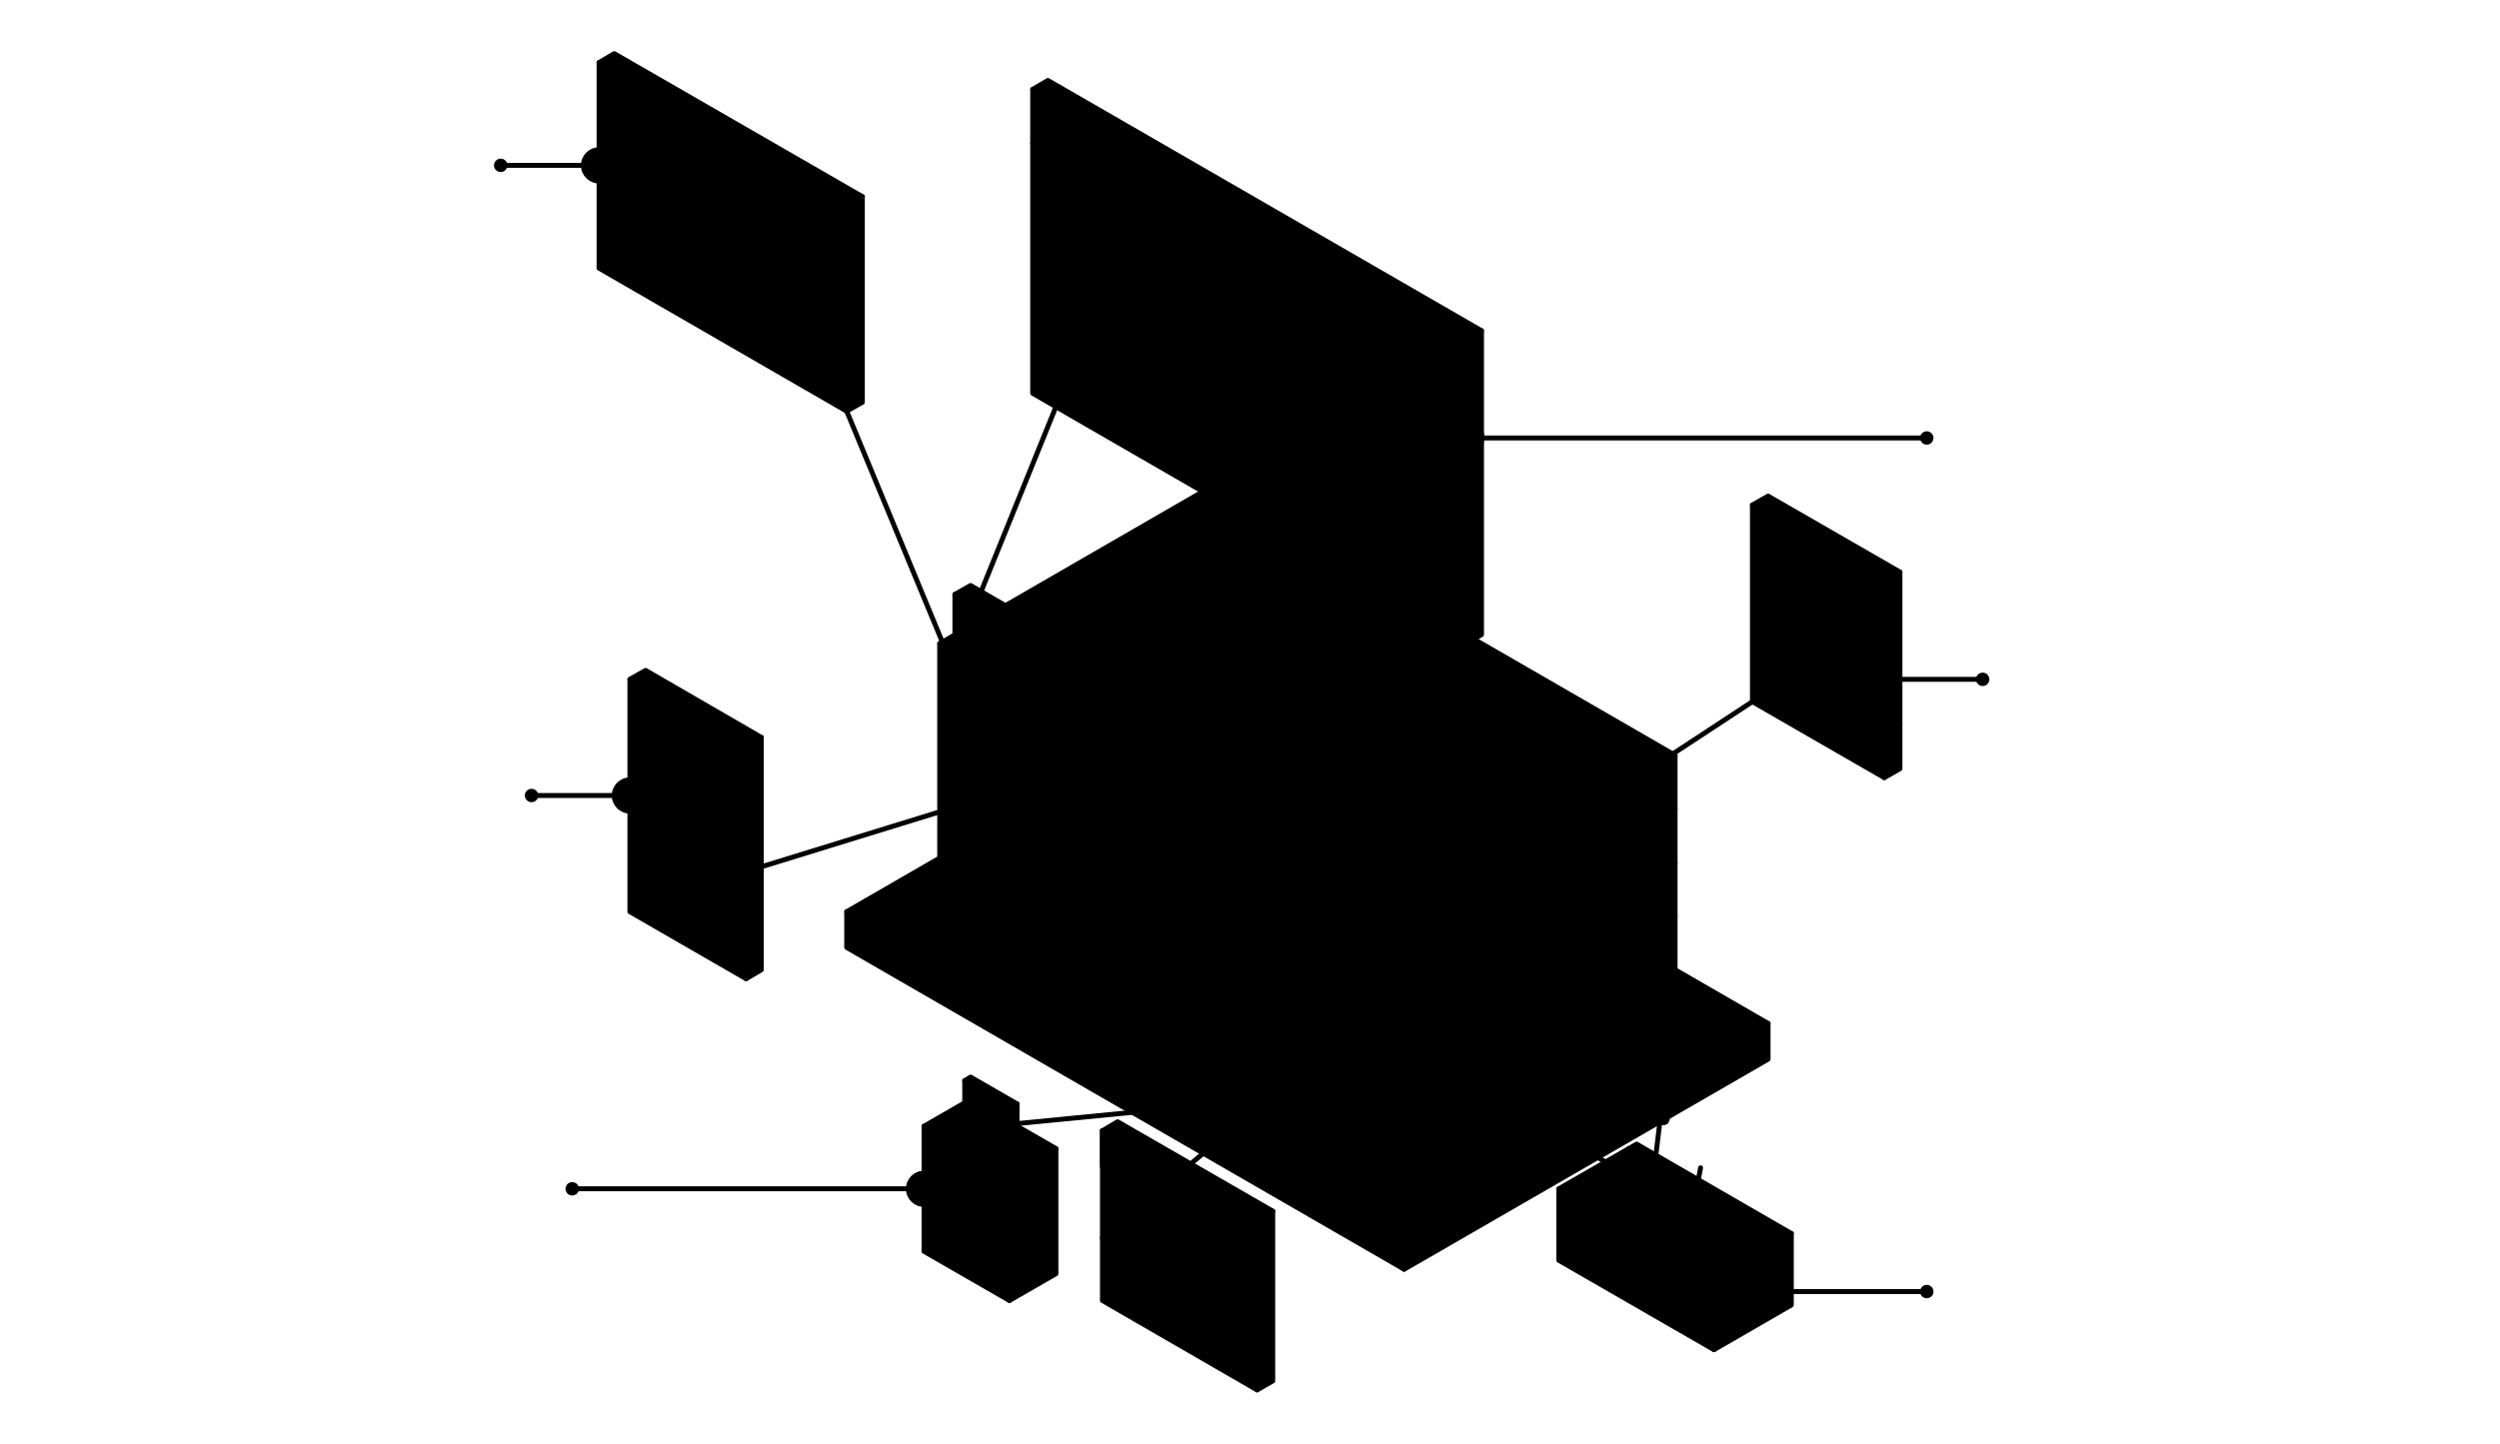
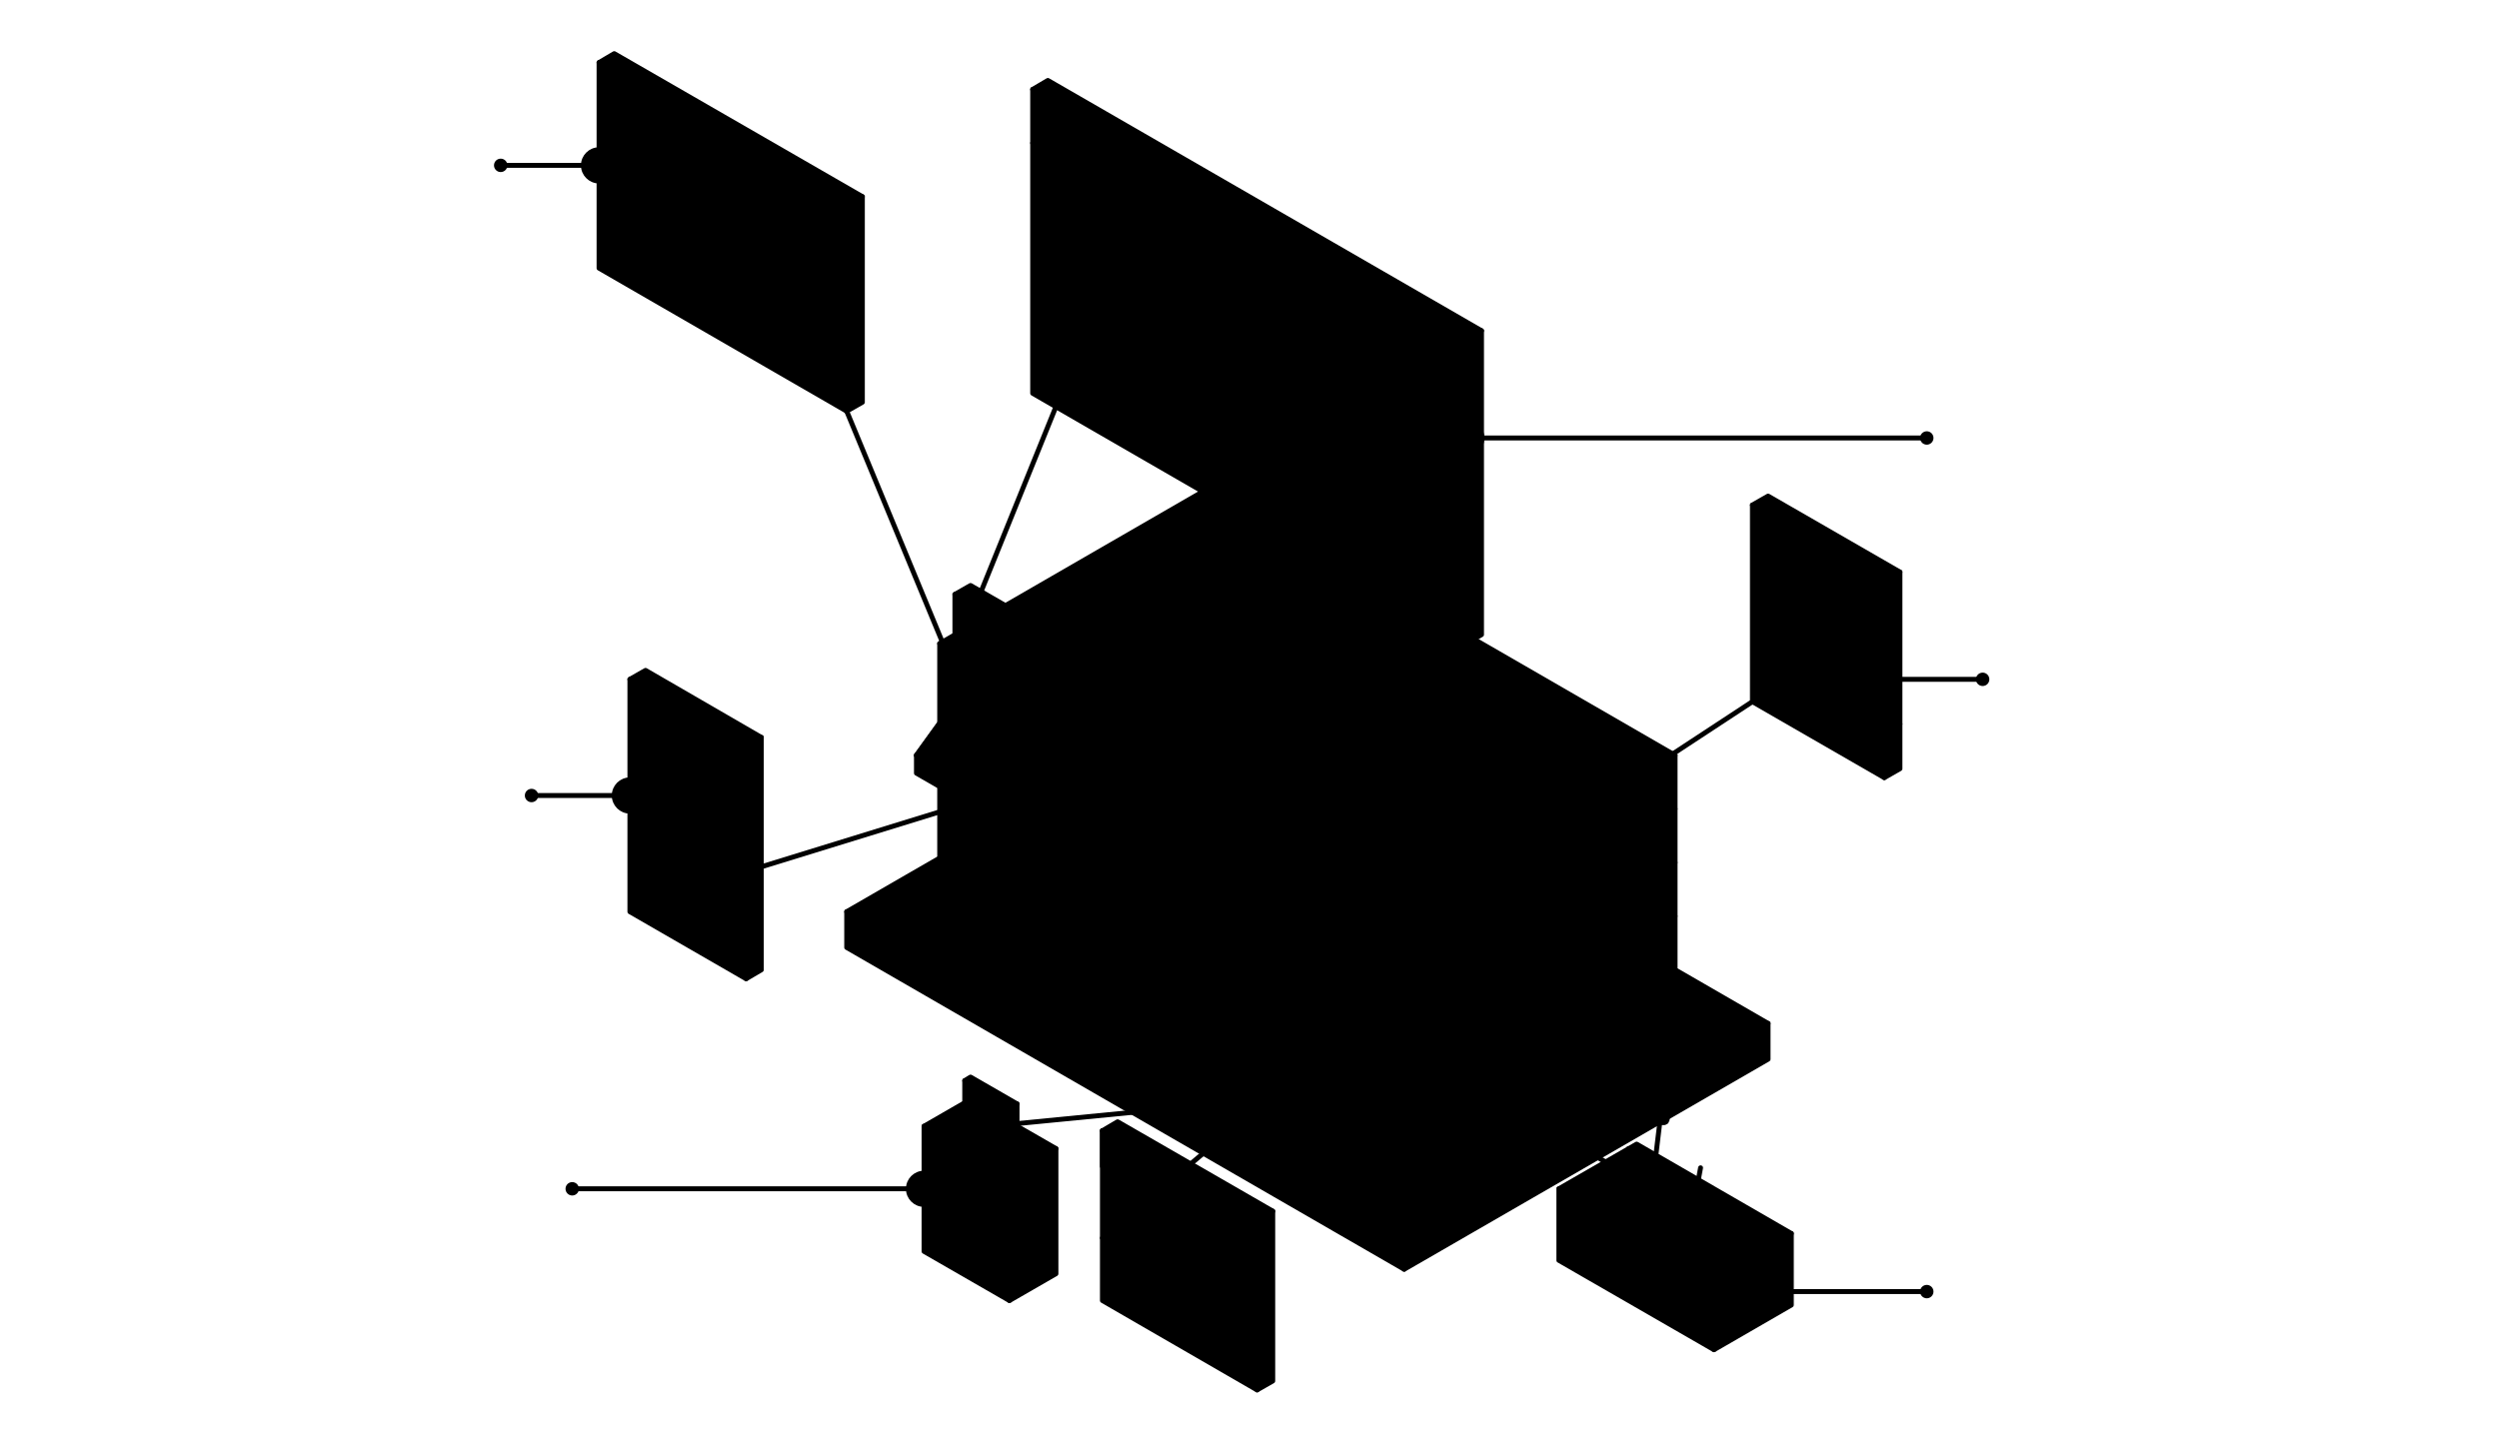
<svg xmlns="http://www.w3.org/2000/svg" viewBox="-270.8 -169 559 323">
  <g fill="none" stroke-width="1.1" stroke-linejoin="round" stroke-linecap="round">
    <g class="assembly">
      <line class="dash" x1="-34.6" y1="-78" x2="-52" y2="-35" stroke="currentColor" />
      <line class="dash" x1="52" y1="-28" x2="34.6" y2="15" stroke="currentColor" />
      <line class="dash" x1="-81.4" y1="-77" x2="-52" y2="-6" stroke="currentColor" />
      <line class="dash" x1="-103.9" y1="26" x2="-52" y2="10" stroke="currentColor" />
      <line class="dash" x1="-24.2" y1="108" x2="29.4" y2="63" stroke="currentColor" />
      <line class="dash" x1="-44.2" y1="82.5" x2="12.1" y2="77" stroke="currentColor" />
      <line class="dash" x1="95.3" y1="95" x2="69.3" y2="80" stroke="currentColor" />
      <line class="dash" x1="121.2" y1="-12" x2="95.3" y2="5" stroke="currentColor" />
    </g>
    <g class="service s-tech-checkup" style="--from: -96.4px 38.9px">
      <polygon class="face side" fill="currentColor" stroke="currentColor" points="154.2,3 150.7,5 150.7,-39 154.2,-41" />
      <polygon class="face" fill="currentColor" stroke="currentColor" points="121.2,-12 150.7,5 150.7,-39 121.2,-56" />
      <polygon class="face" fill="currentColor" stroke="currentColor" points="124.7,-58 154.2,-41 150.7,-39 121.2,-56" />
      <polygon class="face" fill="currentColor" stroke="currentColor" points="131.6,-46 140.3,-41 140.3,-48 131.6,-53" />
      <polygon class="face" fill="currentColor" stroke="currentColor" points="125.6,-39.5 130.8,-36.5 130.8,-42.5 125.6,-45.5" />
      <polyline fill="none" stroke="currentColor" points="126.6,-42.1 128,-39.5 129.9,-42" />
      <line x1="133.4" y1="-38" x2="146.4" y2="-30.5" stroke="currentColor" />
      <polygon class="face" fill="currentColor" stroke="currentColor" points="125.6,-29.5 130.8,-26.5 130.8,-32.5 125.6,-35.5" />
      <polyline fill="none" stroke="currentColor" points="126.6,-32.1 128,-29.5 129.9,-32" />
      <line x1="133.4" y1="-28" x2="146.4" y2="-20.5" stroke="currentColor" />
      <polygon class="face" fill="currentColor" stroke="currentColor" points="125.6,-19.5 130.8,-16.5 130.8,-22.5 125.6,-25.5" />
      <line x1="133.4" y1="-18" x2="146.4" y2="-10.5" stroke="currentColor" />
      <g class="detail">
        <polyline fill="none" stroke="currentColor" points="126.6,-22.1 128,-19.5 129.9,-22" />
        <polygon class="face" fill="currentColor" stroke="currentColor" points="140.3,-3 154.2,-7 152.9,-9.7 139,-5.7" />
        <polyline fill="none" stroke="currentColor" points="140.3,-3 137.7,-3 139,-5.7" />
      </g>
    </g>
    <g class="service s-ai-features" style="--from: 119.4px 107.2px">
      <polygon class="face side" fill="currentColor" stroke="currentColor" points="-77.9,-79 -81.4,-77 -81.4,-123 -77.9,-125" />
      <polygon class="face" fill="currentColor" stroke="currentColor" points="-136.8,-109 -81.4,-77 -81.4,-123 -136.8,-155" />
      <polygon class="face" fill="currentColor" stroke="currentColor" points="-133.4,-157 -77.9,-125 -81.4,-123 -136.8,-155" />
      <polygon class="face" fill="currentColor" stroke="currentColor" points="-131.6,-134 -102.2,-117 -102.2,-129 -131.6,-146" />
      <polyline fill="none" stroke="currentColor" points="-128.2,-132 -129.9,-128 -123,-129" />
      <line x1="-128.2" y1="-138" x2="-107.4" y2="-126" stroke="currentColor" />
      <polygon class="face" fill="currentColor" stroke="currentColor" points="-117.8,-106 -86.6,-88 -86.6,-101 -117.8,-119" />
      <polyline fill="none" stroke="currentColor" points="-91.8,-91 -88.3,-84 -95.3,-93" />
      <line x1="-114.3" y1="-112" x2="-90.1" y2="-98" stroke="currentColor" />
      <line x1="-114.3" y1="-108" x2="-97" y2="-98" stroke="currentColor" />
      <g class="detail">
        <line x1="-114.3" y1="-115" x2="-93.5" y2="-103" stroke="currentColor" />
        <polygon class="face" fill="currentColor" stroke="currentColor" points="-131.6,-107 -117.8,-99 -117.8,-104 -131.6,-112" />
        <polygon class="face" fill="currentColor" stroke="currentColor" points="-127.5,-107.1 -127.5,-107.4 -127.6,-107.6 -127.8,-107.9 -128,-108.1 -128.2,-108.3 -128.4,-108.4 -128.6,-108.4 -128.7,-108.3 -128.8,-108.1 -128.9,-107.9 -128.8,-107.6 -128.7,-107.4 -128.6,-107.1 -128.4,-106.9 -128.2,-106.7 -128,-106.6 -127.8,-106.6 -127.6,-106.7 -127.5,-106.9" />
        <polygon class="face" fill="currentColor" stroke="currentColor" points="-124,-105.1 -124,-105.4 -124.1,-105.6 -124.3,-105.9 -124.5,-106.1 -124.7,-106.3 -124.9,-106.4 -125.1,-106.4 -125.3,-106.3 -125.4,-106.1 -125.4,-105.9 -125.4,-105.6 -125.3,-105.4 -125.1,-105.1 -124.9,-104.9 -124.7,-104.7 -124.5,-104.6 -124.3,-104.6 -124.1,-104.7 -124,-104.9" />
        <polygon class="face" fill="currentColor" stroke="currentColor" points="-120.6,-103.1 -120.6,-103.4 -120.7,-103.6 -120.8,-103.9 -121,-104.1 -121.2,-104.3 -121.5,-104.4 -121.7,-104.4 -121.8,-104.3 -121.9,-104.1 -121.9,-103.9 -121.9,-103.6 -121.8,-103.4 -121.7,-103.1 -121.5,-102.9 -121.2,-102.7 -121,-102.6 -120.8,-102.6 -120.7,-102.7 -120.6,-102.9" />
      </g>
    </g>
    <g class="service s-websites" style="--from: -1.8px 90.4px">
      <polygon class="face side" fill="currentColor" stroke="currentColor" points="60.6,-27 57.2,-25 57.2,-93 60.6,-95" />
      <polygon class="face" fill="currentColor" stroke="currentColor" points="-39.8,-81 57.2,-25 57.2,-93 -39.8,-149" />
      <polygon class="face" fill="currentColor" stroke="currentColor" points="-36.4,-151 60.6,-95 57.2,-93 -39.8,-149" />
      <line x1="-39.8" y1="-137" x2="57.2" y2="-81" stroke="currentColor" />
      <polygon class="face" fill="currentColor" stroke="currentColor" points="-32.9,-136 32.9,-98 32.9,-104 -32.9,-142" />
      <polygon class="face" fill="currentColor" stroke="currentColor" points="30.1,-102.6 30.1,-103.2 29.8,-103.8 29.5,-104.4 29.1,-104.9 28.6,-105.3 28.1,-105.5 27.7,-105.5 27.3,-105.3 27.1,-104.9 27,-104.4 27.1,-103.8 27.3,-103.2 27.7,-102.6 28.1,-102.1 28.6,-101.7 29.1,-101.5 29.5,-101.5 29.8,-101.7 30.1,-102.1" />
      <polygon class="hl" fill="currentColor" stroke="currentColor" points="-32.9,-119 15.6,-91 15.6,-98 -32.9,-126" />
      <line x1="-32.9" y1="-115" x2="43.3" y2="-71" stroke="currentColor" />
      <polygon class="face" fill="currentColor" stroke="currentColor" points="-32.9,-105 15.6,-77 15.6,-84 -32.9,-112" />
      <line x1="-32.9" y1="-101" x2="43.3" y2="-57" stroke="currentColor" />
      <polygon class="face" fill="currentColor" stroke="currentColor" points="-32.9,-91 15.6,-63 15.6,-70 -32.9,-98" />
      <line x1="-32.9" y1="-87" x2="43.3" y2="-43" stroke="currentColor" />
      <g class="detail">
        <polygon class="face" fill="currentColor" stroke="currentColor" points="22.5,-57 52,-40 52,-78 22.5,-95" />
        <line x1="22.5" y1="-69" x2="52" y2="-52" stroke="currentColor" />
        <line x1="22.5" y1="-82" x2="52" y2="-65" stroke="currentColor" />
        <line x1="32.9" y1="-51" x2="32.9" y2="-89" stroke="currentColor" />
        <line x1="42.4" y1="-45.5" x2="42.4" y2="-83.5" stroke="currentColor" />
        <polygon class="face" fill="currentColor" stroke="currentColor" points="39.8,-70 39.7,-71 39.3,-72 38.8,-73 38,-73.9 37.2,-74.5 36.4,-74.8 35.7,-74.8 35.1,-74.5 34.8,-73.9 34.6,-73 34.8,-72 35.1,-71 35.7,-70 36.4,-69.1 37.2,-68.5 38,-68.2 38.8,-68.2 39.3,-68.5 39.7,-69.1" />
        <polyline fill="none" stroke="currentColor" points="35,-71.3 37.2,-63.5 39.5,-68.7" />
      </g>
    </g>
    <g class="shop">
      <polygon class="face side" fill="currentColor" stroke="currentColor" points="124.7,68 43.3,115 43.3,107 124.7,60" />
      <polygon class="face" fill="currentColor" stroke="currentColor" points="-81.4,43 43.3,115 43.3,107 -81.4,35" />
      <polygon class="face" fill="currentColor" stroke="currentColor" points="0,-12 124.7,60 43.3,107 -81.4,35" />
      <polygon class="face side" fill="currentColor" stroke="currentColor" points="103.9,60 43.3,95 43.3,35 103.9,0" />
      <polygon class="face" fill="currentColor" stroke="currentColor" points="-60.6,35 43.3,95 43.3,35 -60.6,-25" />
      <polygon class="face" fill="currentColor" stroke="currentColor" points="0,-60 103.9,0 43.3,35 -60.6,-25" />
      <polygon class="face side" fill="currentColor" stroke="currentColor" points="15.6,11 8.7,15 8.7,6 15.6,2" />
      <polygon class="face" fill="currentColor" stroke="currentColor" points="-26,-5 8.7,15 8.7,6 -26,-14" />
      <polygon class="face" fill="currentColor" stroke="currentColor" points="-19.1,-18 15.6,2 8.7,6 -26,-14" />
      <polygon class="face side" fill="currentColor" stroke="currentColor" points="39.8,29 36.4,31 36.4,18 39.8,16" />
      <polygon class="face sign" fill="currentColor" stroke="currentColor" points="-57.2,-23 36.4,31 36.4,18 -57.2,-36" />
      <polygon class="face" fill="currentColor" stroke="currentColor" points="-53.7,-38 39.8,16 36.4,18 -57.2,-36" />
      <polygon class="face" fill="currentColor" stroke="currentColor" points="-52,32 -3.5,60 -3.5,22 -52,-6" />
      <line x1="-27.7" y1="46" x2="-27.7" y2="8" stroke="currentColor" />
      <polygon class="face" fill="currentColor" stroke="currentColor" points="8.7,75 29.4,87 29.4,41 8.7,29" />
+       <line x1="8.7" y1="37" x2="29.4" y2="49" stroke="currentColor" />
+       <polygon class="face" fill="currentColor" stroke="currentColor" points="27,64.6 27,64.2 26.8,63.8 26.6,63.4 26.3,63 26,62.8 25.7,62.7 25.4,62.7 25.1,62.8 25,63.1 24.9,63.4 25,63.8 25.1,64.2 25.4,64.6 25.7,65 26,65.2 26.3,65.3 26.6,65.3 26.8,65.2 27,64.9" />
+       <polygon class="face side" fill="currentColor" stroke="currentColor" points="-1.7,63 -4.3,64.5 -4.3,62.5 -1.7,61" />
+       <polygon class="face" fill="currentColor" stroke="currentColor" points="-56.3,34.5 -4.3,64.5 -4.3,62.5 -56.3,32.5" />
+       <polygon class="face" fill="currentColor" stroke="currentColor" points="-53.7,31 -1.7,61 -4.3,62.5 -56.3,32.5" />
+       <polygon class="face" fill="currentColor" stroke="currentColor" points="-54.6,-15.5 -0.9,15.5 -12.1,31 -65.8,0" />
+       <line x1="-54.6" y1="-15.5" x2="-65.8" y2="0" stroke="currentColor" />
+       <line x1="-47.8" y1="-11.6" x2="-59.1" y2="3.9" stroke="currentColor" />
+       <line x1="-41.1" y1="-7.7" x2="-52.4" y2="7.8" stroke="currentColor" />
+       <line x1="-34.4" y1="-3.9" x2="-45.7" y2="11.6" stroke="currentColor" />
+       <line x1="-27.7" y1="0" x2="-39" y2="15.5" stroke="currentColor" />
+       <line x1="-21" y1="3.9" x2="-32.3" y2="19.4" stroke="currentColor" />
+       <line x1="-14.3" y1="7.8" x2="-25.5" y2="23.3" stroke="currentColor" />
+       <line x1="-7.6" y1="11.6" x2="-18.8" y2="27.1" stroke="currentColor" />
+       <line x1="-0.9" y1="15.5" x2="-12.1" y2="31" stroke="currentColor" />
+       <polygon class="face" fill="currentColor" stroke="currentColor" points="-65.8,0 -12.1,31 -12.1,35 -65.8,4" />
+       <polygon class="face side" fill="currentColor" stroke="currentColor" points="-0.9,15.5 -12.1,31 -12.1,35" />
      <line class="course" x1="103.9" y1="48" x2="43.3" y2="83" stroke="currentColor" />
      <line class="course" x1="103.9" y1="36" x2="43.3" y2="71" stroke="currentColor" />
      <line class="course" x1="103.9" y1="24" x2="43.3" y2="59" stroke="currentColor" />
      <line class="course" x1="103.9" y1="12" x2="43.3" y2="47" stroke="currentColor" />
    </g>
    <g class="service s-care-and-rescue" style="--from: -68.5px -65.6px">
      <polygon class="face side" fill="currentColor" stroke="currentColor" points="129.9,123 112.6,133 112.6,117 129.9,107" />
      <polygon class="face" fill="currentColor" stroke="currentColor" points="77.9,113 112.6,133 112.6,117 77.9,97" />
      <polygon class="face" fill="currentColor" stroke="currentColor" points="95.3,87 129.9,107 112.6,117 77.9,97" />
      <polyline fill="none" stroke="currentColor" points="93.5,96 93.5,88 114.3,100 114.3,108" />
      <polygon class="face" fill="currentColor" stroke="currentColor" points="92.7,112.5 97.9,115.5 97.9,111.5 92.7,108.5" />
      <g class="detail">
        <line x1="98.7" y1="97" x2="100.5" y2="82" stroke="currentColor" />
        <polygon class="face" fill="currentColor" stroke="currentColor" points="102.2,81 102.1,80.3 101.9,79.6 101.5,79 101,78.4 100.5,78 99.9,77.8 99.4,77.8 99.1,78 98.8,78.4 98.7,79 98.8,79.7 99.1,80.4 99.4,81 99.9,81.6 100.5,82 101,82.2 101.5,82.2 101.9,82 102.1,81.6" />
        <line x1="107.4" y1="106" x2="109.1" y2="95" stroke="currentColor" />
        <line x1="109.1" y1="95" x2="109.6" y2="92.3" stroke="currentColor" />
      </g>
    </g>
    <g class="service s-integrations" style="--from: 40.2px -76.3px">
      <polygon class="face side" fill="currentColor" stroke="currentColor" points="13.9,140 10.4,142 10.4,104 13.9,102" />
      <polygon class="face" fill="currentColor" stroke="currentColor" points="-24.2,122 10.4,142 10.4,104 -24.2,84" />
      <polygon class="face" fill="currentColor" stroke="currentColor" points="-20.8,82 13.9,102 10.4,104 -24.2,84" />
      <polygon class="face" fill="currentColor" stroke="currentColor" points="-24.2,92 10.4,112 10.4,104 -24.2,84" />
      <polygon class="face" fill="currentColor" stroke="currentColor" points="-21.7,120.5 -15.6,124 -15.6,118 -21.7,114.5" />
      <polygon class="face" fill="currentColor" stroke="currentColor" points="-21.7,111.5 -15.6,115 -15.6,109 -21.7,105.5" />
      <polygon class="face" fill="currentColor" stroke="currentColor" points="-21.7,102.5 -15.6,106 -15.6,100 -21.7,96.5" />
      <polygon class="face" fill="currentColor" stroke="currentColor" points="-13.9,125 -7.8,128.5 -7.8,122.5 -13.9,119" />
      <polygon class="face" fill="currentColor" stroke="currentColor" points="-13.9,116 -7.8,119.5 -7.8,113.5 -13.9,110" />
      <polygon class="face" fill="currentColor" stroke="currentColor" points="-13.9,107 -7.8,110.5 -7.8,104.5 -13.9,101" />
      <polygon class="face" fill="currentColor" stroke="currentColor" points="-6.1,129.5 0,133 0,127 -6.1,123.5" />
      <polygon class="face booked" fill="currentColor" stroke="currentColor" points="-6.1,120.5 0,124 0,118 -6.1,114.5" />
      <polygon class="face" fill="currentColor" stroke="currentColor" points="-6.1,111.5 0,115 0,109 -6.1,105.5" />
      <polygon class="face" fill="currentColor" stroke="currentColor" points="1.7,134 7.8,137.5 7.8,131.5 1.7,128" />
      <polygon class="face" fill="currentColor" stroke="currentColor" points="1.7,125 7.8,128.5 7.8,122.5 1.7,119" />
      <polygon class="face" fill="currentColor" stroke="currentColor" points="1.7,116 7.8,119.5 7.8,113.5 1.7,110" />
      <g class="detail">
        <polyline fill="none" stroke="currentColor" points="-4.8,119.3 -3,122.3 -0.9,118.5" />
      </g>
      <polygon class="face side" fill="currentColor" stroke="currentColor" points="-34.6,116 -45,122 -45,94 -34.6,88" />
      <polygon class="face" fill="currentColor" stroke="currentColor" points="-64.1,111 -45,122 -45,94 -64.1,83" />
      <polygon class="face" fill="currentColor" stroke="currentColor" points="-53.7,77 -34.6,88 -45,94 -64.1,83" />
      <polygon class="face" fill="currentColor" stroke="currentColor" points="-61.5,94.5 -47.6,102.5 -47.6,95.5 -61.5,87.5" />
      <polygon class="face" fill="currentColor" stroke="currentColor" points="-60.6,108 -58,109.5 -58,106.5 -60.6,105" />
      <polygon class="face" fill="currentColor" stroke="currentColor" points="-60.6,103 -58,104.5 -58,101.5 -60.6,100" />
      <polygon class="face" fill="currentColor" stroke="currentColor" points="-56.3,110.5 -53.7,112 -53.7,109 -56.3,107.5" />
      <polygon class="face" fill="currentColor" stroke="currentColor" points="-56.3,105.5 -53.7,107 -53.7,104 -56.3,102.5" />
      <polygon class="face" fill="currentColor" stroke="currentColor" points="-52,113 -49.4,114.5 -49.4,111.5 -52,110" />
      <polygon class="face" fill="currentColor" stroke="currentColor" points="-52,108 -49.4,109.5 -49.4,106.5 -52,105" />
      <g class="detail">
        <polygon class="face side" fill="currentColor" stroke="currentColor" points="-43.3,88 -44.6,88.8 -44.6,78.8 -43.3,78" />
        <polygon class="face" fill="currentColor" stroke="currentColor" points="-55,82.8 -44.6,88.8 -44.6,78.8 -55,72.8" />
        <polygon class="face" fill="currentColor" stroke="currentColor" points="-53.7,72 -43.3,78 -44.6,78.8 -55,72.8" />
      </g>
    </g>
    <g class="service s-custom-web-apps" style="--from: 116.2px 2.3px">
      <polygon class="face side" fill="currentColor" stroke="currentColor" points="-100.5,48 -103.9,50 -103.9,-2 -100.5,-4" />
      <polygon class="face" fill="currentColor" stroke="currentColor" points="-129.9,35 -103.9,50 -103.9,-2 -129.9,-17" />
      <polygon class="face" fill="currentColor" stroke="currentColor" points="-126.4,-19 -100.5,-4 -103.9,-2 -129.9,-17" />
      <polygon class="face" fill="currentColor" stroke="currentColor" points="-127.3,31.5 -106.5,43.5 -106.5,2.5 -127.3,-9.5" />
      <line x1="-119.5" y1="-8" x2="-114.3" y2="-5" stroke="currentColor" />
      <polygon class="face" fill="currentColor" stroke="currentColor" points="-127.3,-3.5 -106.5,8.5 -106.5,2.5 -127.3,-9.5" />
      <polygon class="face" fill="currentColor" stroke="currentColor" points="-124.7,9 -109.1,18 -109.1,11 -124.7,2" />
      <polygon class="face" fill="currentColor" stroke="currentColor" points="-124.7,19 -109.1,28 -109.1,21 -124.7,12" />
      <polygon class="face" fill="currentColor" stroke="currentColor" points="-124.7,29 -109.1,38 -109.1,33 -124.7,24" />
      <g class="detail">
        <line x1="-122.1" y1="6.5" x2="-111.7" y2="12.5" stroke="currentColor" />
        <line x1="-122.1" y1="8.5" x2="-115.2" y2="12.5" stroke="currentColor" />
        <line x1="-122.1" y1="16.5" x2="-111.7" y2="22.5" stroke="currentColor" />
        <line x1="-122.1" y1="18.5" x2="-115.2" y2="22.5" stroke="currentColor" />
        <polyline fill="none" stroke="currentColor" points="-119.5,29.5 -117.8,32 -114.3,31" />
      </g>
    </g>
    <g class="callouts">
      <g class="callout c-tech-checkup">
        <circle class="face" fill="currentColor" stroke="currentColor" cx="150.7" cy="-17" r="3.5" />
        <line x1="154.2" y1="-17" x2="172.7" y2="-17" stroke="currentColor" />
        <circle fill="currentColor" cx="172.7" cy="-17" r="1.5" />
      </g>
      <g class="callout c-ai-features">
        <circle class="face" fill="currentColor" stroke="currentColor" cx="-136.8" cy="-132" r="3.5" />
        <line x1="-140.3" y1="-132" x2="-158.8" y2="-132" stroke="currentColor" />
        <circle fill="currentColor" cx="-158.8" cy="-132" r="1.5" />
      </g>
      <g class="callout c-websites">
        <circle class="face" fill="currentColor" stroke="currentColor" cx="57.2" cy="-71" r="3.5" />
        <line x1="60.7" y1="-71" x2="160.2" y2="-71" stroke="currentColor" />
        <circle fill="currentColor" cx="160.2" cy="-71" r="1.5" />
      </g>
      <g class="callout c-care-and-rescue">
        <circle class="face" fill="currentColor" stroke="currentColor" cx="121.2" cy="120" r="3.5" />
        <line x1="124.7" y1="120" x2="160.2" y2="120" stroke="currentColor" />
        <circle fill="currentColor" cx="160.2" cy="120" r="1.5" />
      </g>
      <g class="callout c-integrations">
        <circle class="face" fill="currentColor" stroke="currentColor" cx="-64.1" cy="97" r="3.5" />
        <line x1="-67.6" y1="97" x2="-142.8" y2="97" stroke="currentColor" />
        <circle fill="currentColor" cx="-142.8" cy="97" r="1.5" />
      </g>
      <g class="callout c-custom-web-apps">
        <circle class="face" fill="currentColor" stroke="currentColor" cx="-129.9" cy="9" r="3.5" />
        <line x1="-133.4" y1="9" x2="-151.9" y2="9" stroke="currentColor" />
        <circle fill="currentColor" cx="-151.9" cy="9" r="1.5" />
      </g>
    </g>
  </g>
</svg>
